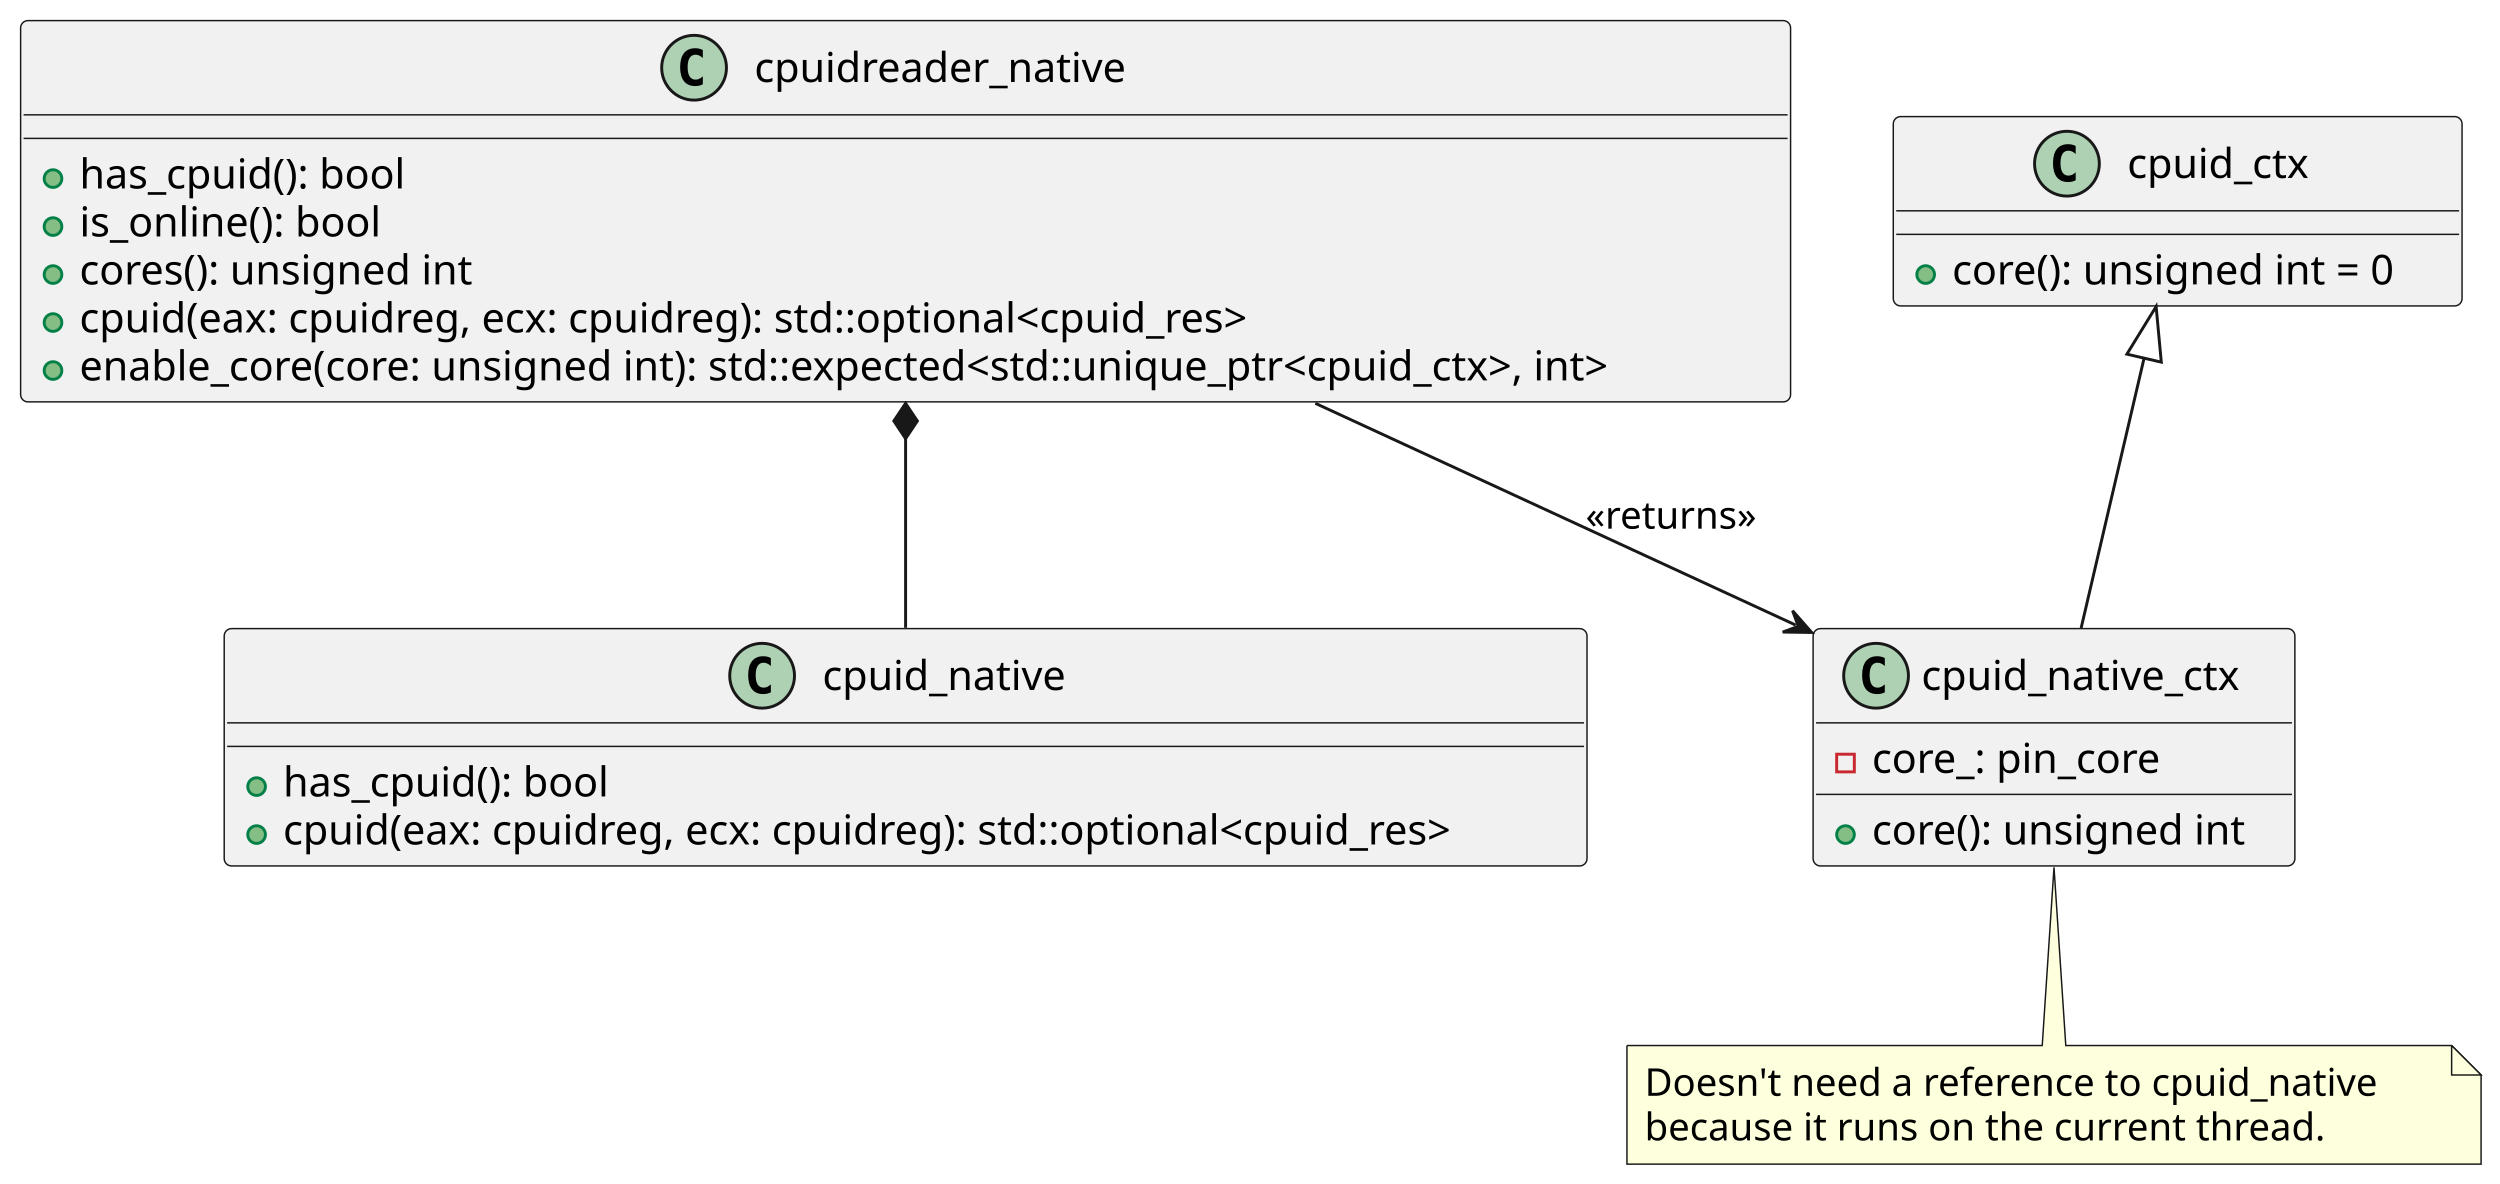
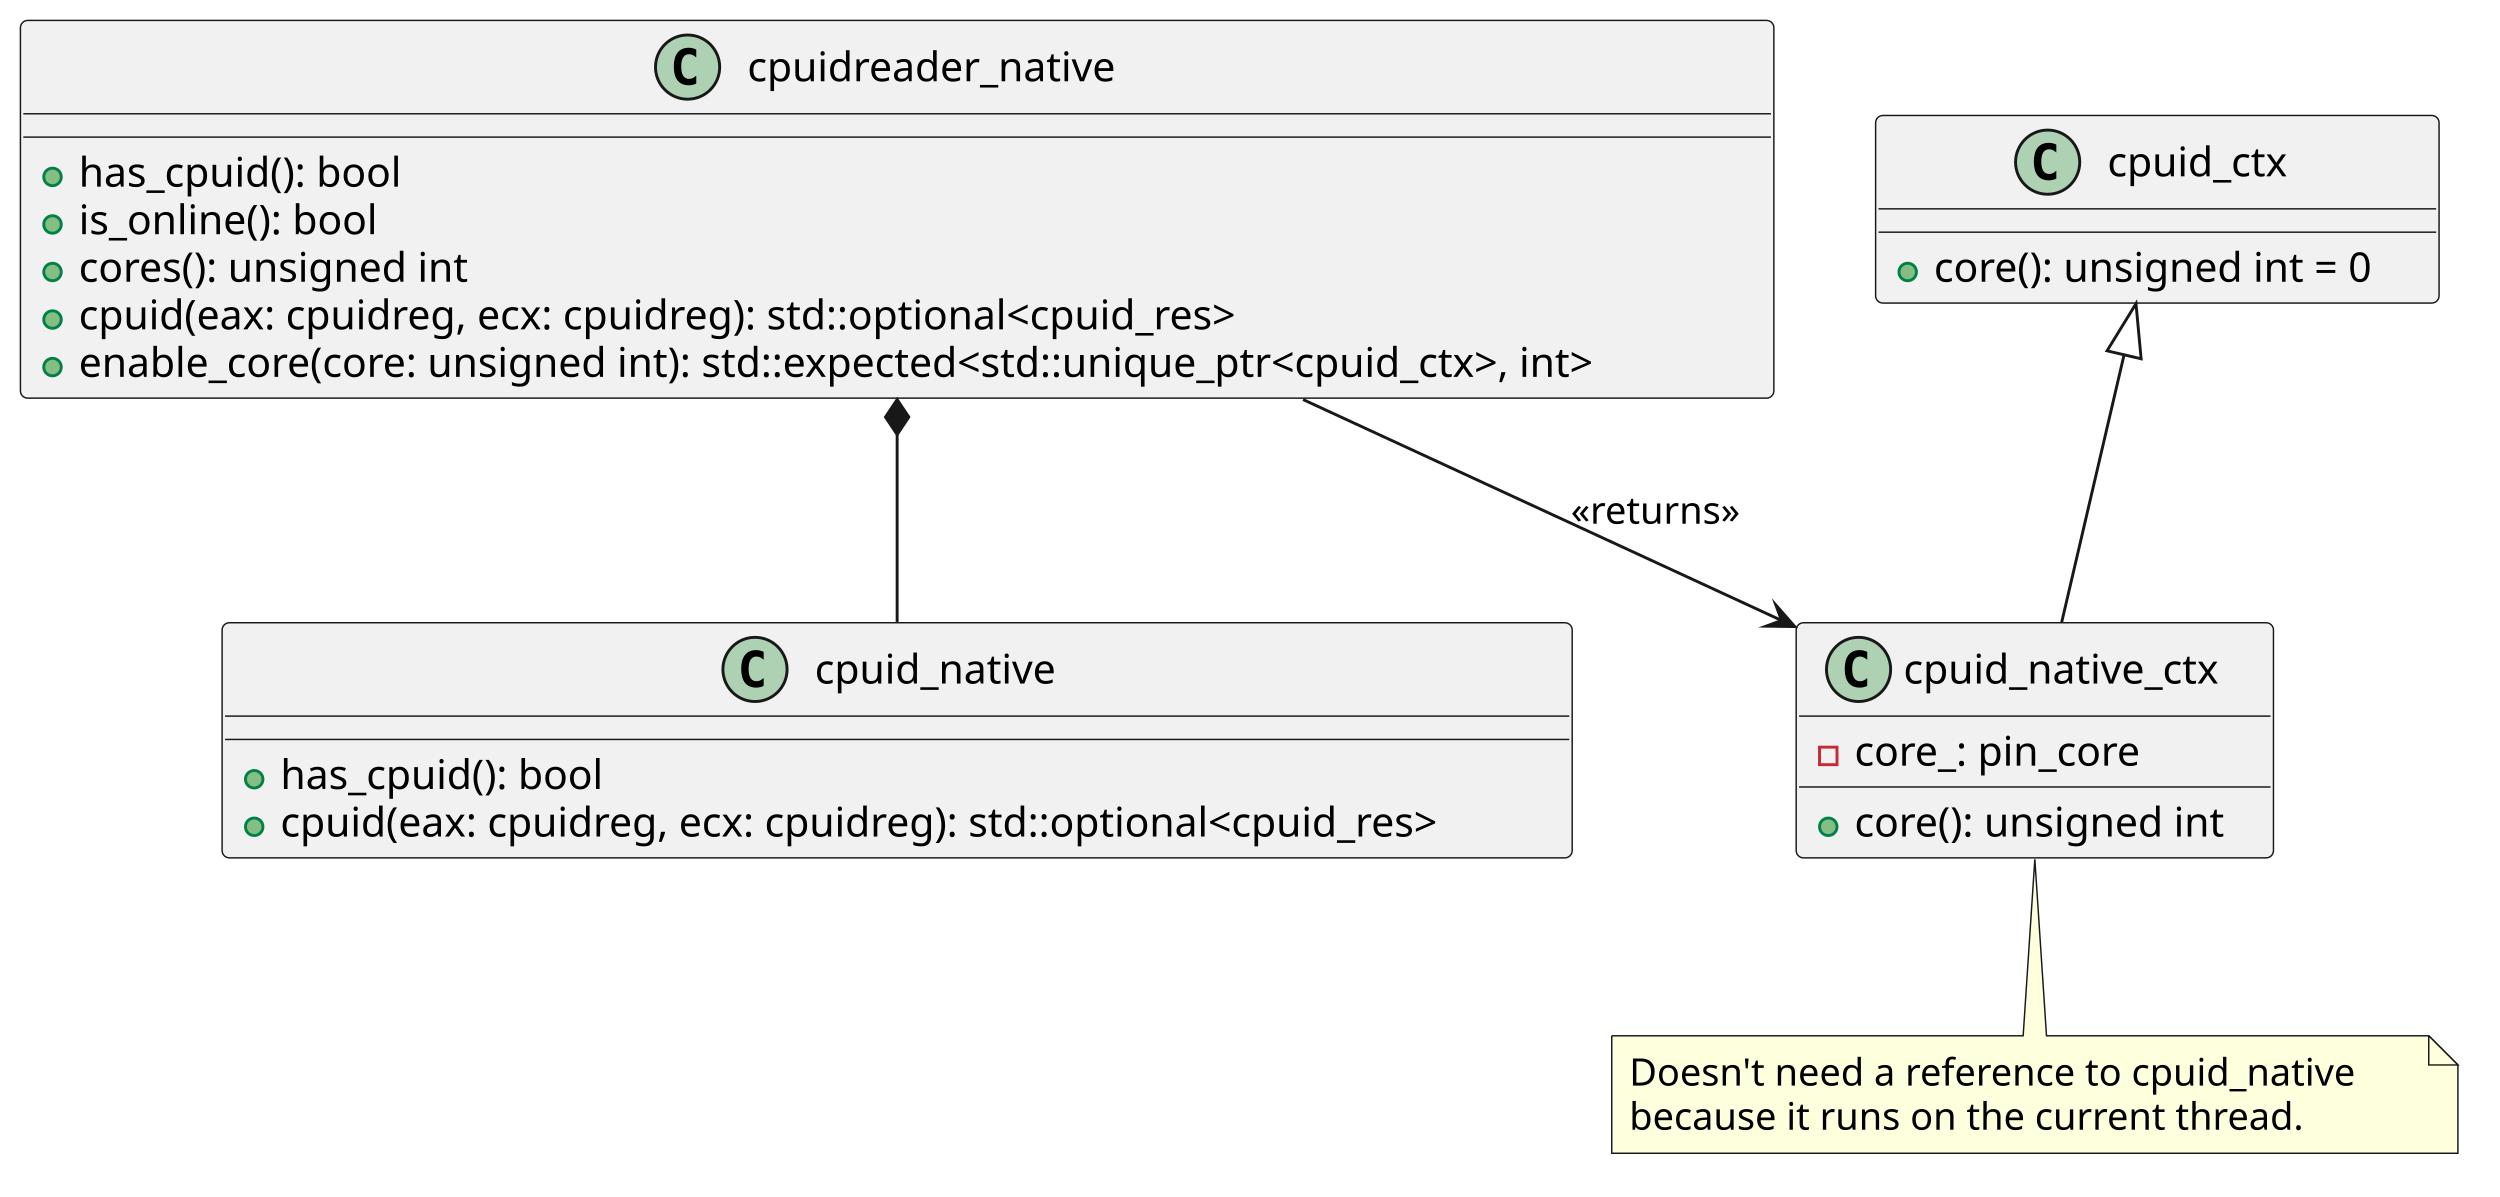
- <svg xmlns="http://www.w3.org/2000/svg" contentStyleType="text/css" data-diagram-type="CLASS" height="402px" preserveAspectRatio="none" style="width:849px;height:402px;background:#FFFFFF;" version="1.1" viewBox="0 0 849 402" width="849px" zoomAndPan="magnify">
+ <svg xmlns="http://www.w3.org/2000/svg" version="1.1" data-diagram-type="CLASS" style="width:857px;height:410px;background:#FFFFFF;" width="857px" height="410px" viewBox="0 0 857 410" zoomAndPan="magnify" preserveAspectRatio="none" contentStyleType="text/css">
  <defs />
-   <g>
-     <g class="entity" data-entity="cpuid_native" data-source-line="1" data-uid="ent0002" id="entity_cpuid_native">
-       <rect fill="#F1F1F1" height="80.594" rx="2.5" ry="2.5" style="stroke:#181818;stroke-width:0.5;" width="462.81" x="76.14" y="213.48" />
-       <ellipse cx="258.813" cy="229.48" fill="#ADD1B2" rx="11" ry="11" style="stroke:#181818;stroke-width:1;" />
-       <path d="M261.782,235.121 Q261.204,235.417 260.563,235.558 Q259.923,235.714 259.22,235.714 Q256.72,235.714 255.392,234.074 Q254.079,232.417 254.079,229.292 Q254.079,226.167 255.392,224.511 Q256.72,222.855 259.22,222.855 Q259.923,222.855 260.563,223.011 Q261.22,223.167 261.782,223.464 L261.782,226.183 Q261.157,225.605 260.563,225.339 Q259.97,225.058 259.345,225.058 Q258.001,225.058 257.313,226.136 Q256.626,227.199 256.626,229.292 Q256.626,231.386 257.313,232.464 Q258.001,233.527 259.345,233.527 Q259.97,233.527 260.563,233.261 Q261.157,232.98 261.782,232.402 L261.782,235.121 Z " fill="#000000" />
-       <text fill="#000000" font-family="sans-serif" font-size="14" lengthAdjust="spacing" textLength="88.963" x="279.313" y="234.327">cpuid_native</text>
-       <line style="stroke:#181818;stroke-width:0.5;" x1="77.14" x2="537.95" y1="245.48" y2="245.48" />
-       <line style="stroke:#181818;stroke-width:0.5;" x1="77.14" x2="537.95" y1="253.48" y2="253.48" />
-       <ellipse cx="87.14" cy="267.128" fill="#84BE84" rx="3" ry="3" style="stroke:#038048;stroke-width:1;" />
-       <text fill="#000000" font-family="sans-serif" font-size="14" lengthAdjust="spacing" textLength="119.978" x="96.14" y="270.475">has_cpuid(): bool</text>
-       <ellipse cx="87.14" cy="283.425" fill="#84BE84" rx="3" ry="3" style="stroke:#038048;stroke-width:1;" />
-       <text fill="#000000" font-family="sans-serif" font-size="14" lengthAdjust="spacing" textLength="436.81" x="96.14" y="286.772">cpuid(eax: cpuidreg, ecx: cpuidreg): std::optional&lt;cpuid_res&gt;</text>
+   <g font-family="sans-serif" lengthAdjust="spacing">
+     <g class="entity" data-qualified-name="cpuid_native" id="ent0001" data-source-line="2">
+       <rect x="76.14" y="213.48" width="462.81" height="80.594" fill="#F1F1F1" style="stroke:#181818;stroke-width:0.5;" rx="2.5" ry="2.5" />
+       <ellipse cx="258.813" cy="229.48" rx="11" ry="11" fill="#ADD1B2" style="stroke:#181818;stroke-width:1;" />
+       <path d="M261.782,235.121 Q261.204,235.417 260.563,235.558 Q259.923,235.714 259.22,235.714 Q256.72,235.714 255.391,234.074 Q254.079,232.417 254.079,229.292 Q254.079,226.167 255.391,224.511 Q256.72,222.855 259.22,222.855 Q259.923,222.855 260.563,223.011 Q261.22,223.167 261.782,223.464 L261.782,226.183 Q261.157,225.605 260.563,225.339 Q259.97,225.058 259.345,225.058 Q258.001,225.058 257.313,226.136 Q256.626,227.199 256.626,229.292 Q256.626,231.386 257.313,232.464 Q258.001,233.527 259.345,233.527 Q259.97,233.527 260.563,233.261 Q261.157,232.98 261.782,232.402 L261.782,235.121 Z " fill="#000" />
+       <text x="279.313" y="234.327" fill="#000" font-size="14" textLength="88.963">cpuid_native</text>
+       <line x1="77.14" y1="245.48" x2="537.95" y2="245.48" style="stroke:#181818;stroke-width:0.5;" />
+       <line x1="77.14" y1="253.48" x2="537.95" y2="253.48" style="stroke:#181818;stroke-width:0.5;" />
+       <g data-visibility-modifier="PUBLIC_METHOD">
+         <ellipse cx="87.14" cy="267.128" rx="3" ry="3" fill="#84BE84" style="stroke:#038048;stroke-width:1;" />
+       </g>
+       <text x="96.14" y="270.475" fill="#000" font-size="14" textLength="119.978">has_cpuid(): bool</text>
+       <g data-visibility-modifier="PUBLIC_METHOD">
+         <ellipse cx="87.14" cy="283.425" rx="3" ry="3" fill="#84BE84" style="stroke:#038048;stroke-width:1;" />
+       </g>
+       <text x="96.14" y="286.772" fill="#000" font-size="14" textLength="436.81">cpuid(eax: cpuidreg, ecx: cpuidreg): std::optional&lt;cpuid_res&gt;</text>
    </g>
-     <g class="entity" data-entity="cpuid_ctx" data-source-line="6" data-uid="ent0003" id="entity_cpuid_ctx">
-       <rect fill="#F1F1F1" height="64.297" rx="2.5" ry="2.5" style="stroke:#181818;stroke-width:0.5;" width="193.152" x="642.96" y="39.59" />
-       <ellipse cx="701.934" cy="55.59" fill="#ADD1B2" rx="11" ry="11" style="stroke:#181818;stroke-width:1;" />
-       <path d="M704.902,61.231 Q704.324,61.528 703.684,61.668 Q703.043,61.824 702.34,61.824 Q699.84,61.824 698.512,60.184 Q697.199,58.528 697.199,55.403 Q697.199,52.278 698.512,50.621 Q699.84,48.965 702.34,48.965 Q703.043,48.965 703.684,49.121 Q704.34,49.278 704.902,49.574 L704.902,52.293 Q704.277,51.715 703.684,51.449 Q703.09,51.168 702.465,51.168 Q701.121,51.168 700.434,52.246 Q699.746,53.309 699.746,55.403 Q699.746,57.496 700.434,58.574 Q701.121,59.637 702.465,59.637 Q703.09,59.637 703.684,59.371 Q704.277,59.09 704.902,58.512 L704.902,61.231 Z " fill="#000000" />
-       <text fill="#000000" font-family="sans-serif" font-size="14" lengthAdjust="spacing" textLength="66.705" x="722.434" y="60.437">cpuid_ctx</text>
-       <line style="stroke:#181818;stroke-width:0.5;" x1="643.96" x2="835.112" y1="71.59" y2="71.59" />
-       <line style="stroke:#181818;stroke-width:0.5;" x1="643.96" x2="835.112" y1="79.59" y2="79.59" />
-       <ellipse cx="653.96" cy="93.238" fill="#84BE84" rx="3" ry="3" style="stroke:#038048;stroke-width:1;" />
-       <text fill="#000000" font-family="sans-serif" font-size="14" lengthAdjust="spacing" textLength="167.152" x="662.96" y="96.585">core(): unsigned int = 0</text>
+     <g class="entity" data-qualified-name="cpuid_ctx" id="ent0002" data-source-line="7">
+       <rect x="642.96" y="39.59" width="193.152" height="64.297" fill="#F1F1F1" style="stroke:#181818;stroke-width:0.5;" rx="2.5" ry="2.5" />
+       <ellipse cx="701.934" cy="55.59" rx="11" ry="11" fill="#ADD1B2" style="stroke:#181818;stroke-width:1;" />
+       <path d="M704.902,61.231 Q704.324,61.527 703.684,61.668 Q703.043,61.824 702.34,61.824 Q699.84,61.824 698.512,60.184 Q697.199,58.527 697.199,55.402 Q697.199,52.277 698.512,50.621 Q699.84,48.965 702.34,48.965 Q703.043,48.965 703.684,49.121 Q704.34,49.277 704.902,49.574 L704.902,52.293 Q704.277,51.715 703.684,51.449 Q703.09,51.168 702.465,51.168 Q701.121,51.168 700.434,52.246 Q699.746,53.309 699.746,55.402 Q699.746,57.496 700.434,58.574 Q701.121,59.637 702.465,59.637 Q703.09,59.637 703.684,59.371 Q704.277,59.09 704.902,58.512 L704.902,61.231 Z " fill="#000" />
+       <text x="722.434" y="60.437" fill="#000" font-size="14" textLength="66.705">cpuid_ctx</text>
+       <line x1="643.96" y1="71.59" x2="835.112" y2="71.59" style="stroke:#181818;stroke-width:0.5;" />
+       <line x1="643.96" y1="79.59" x2="835.112" y2="79.59" style="stroke:#181818;stroke-width:0.5;" />
+       <g data-visibility-modifier="PUBLIC_METHOD">
+         <ellipse cx="653.96" cy="93.238" rx="3" ry="3" fill="#84BE84" style="stroke:#038048;stroke-width:1;" />
+       </g>
+       <text x="662.96" y="96.585" fill="#000" font-size="14" textLength="167.152">core(): unsigned int = 0</text>
    </g>
-     <g class="entity" data-entity="cpuid_native_ctx" data-source-line="10" data-uid="ent0004" id="entity_cpuid_native_ctx">
-       <rect fill="#F1F1F1" height="80.594" rx="2.5" ry="2.5" style="stroke:#181818;stroke-width:0.5;" width="163.614" x="615.73" y="213.48" />
-       <ellipse cx="637.111" cy="229.48" fill="#ADD1B2" rx="11" ry="11" style="stroke:#181818;stroke-width:1;" />
-       <path d="M640.08,235.121 Q639.501,235.417 638.861,235.558 Q638.22,235.714 637.517,235.714 Q635.017,235.714 633.689,234.074 Q632.376,232.417 632.376,229.292 Q632.376,226.167 633.689,224.511 Q635.017,222.855 637.517,222.855 Q638.22,222.855 638.861,223.011 Q639.517,223.167 640.08,223.464 L640.08,226.183 Q639.455,225.605 638.861,225.339 Q638.267,225.058 637.642,225.058 Q636.298,225.058 635.611,226.136 Q634.923,227.199 634.923,229.292 Q634.923,231.386 635.611,232.464 Q636.298,233.527 637.642,233.527 Q638.267,233.527 638.861,233.261 Q639.455,232.98 640.08,232.402 L640.08,235.121 Z " fill="#000000" />
-       <text fill="#000000" font-family="sans-serif" font-size="14" lengthAdjust="spacing" textLength="117.435" x="652.529" y="234.327">cpuid_native_ctx</text>
-       <line style="stroke:#181818;stroke-width:0.5;" x1="616.73" x2="778.344" y1="245.48" y2="245.48" />
-       <rect fill="none" height="6" style="stroke:#C82930;stroke-width:1;" width="6" x="623.73" y="256.128" />
-       <text fill="#000000" font-family="sans-serif" font-size="14" lengthAdjust="spacing" textLength="106.08" x="635.73" y="262.475">core_: pin_core</text>
-       <line style="stroke:#181818;stroke-width:0.5;" x1="616.73" x2="778.344" y1="269.777" y2="269.777" />
-       <ellipse cx="626.73" cy="283.425" fill="#84BE84" rx="3" ry="3" style="stroke:#038048;stroke-width:1;" />
-       <text fill="#000000" font-family="sans-serif" font-size="14" lengthAdjust="spacing" textLength="137.614" x="635.73" y="286.772">core(): unsigned int</text>
+     <g class="entity" data-qualified-name="cpuid_native_ctx" id="ent0003" data-source-line="11">
+       <rect x="615.73" y="213.48" width="163.614" height="80.594" fill="#F1F1F1" style="stroke:#181818;stroke-width:0.5;" rx="2.5" ry="2.5" />
+       <ellipse cx="637.111" cy="229.48" rx="11" ry="11" fill="#ADD1B2" style="stroke:#181818;stroke-width:1;" />
+       <path d="M640.08,235.121 Q639.501,235.417 638.861,235.558 Q638.22,235.714 637.517,235.714 Q635.017,235.714 633.689,234.074 Q632.376,232.417 632.376,229.292 Q632.376,226.167 633.689,224.511 Q635.017,222.855 637.517,222.855 Q638.22,222.855 638.861,223.011 Q639.517,223.167 640.08,223.464 L640.08,226.183 Q639.455,225.605 638.861,225.339 Q638.267,225.058 637.642,225.058 Q636.298,225.058 635.611,226.136 Q634.923,227.199 634.923,229.292 Q634.923,231.386 635.611,232.464 Q636.298,233.527 637.642,233.527 Q638.267,233.527 638.861,233.261 Q639.455,232.98 640.08,232.402 L640.08,235.121 Z " fill="#000" />
+       <text x="652.529" y="234.327" fill="#000" font-size="14" textLength="117.435">cpuid_native_ctx</text>
+       <line x1="616.73" y1="245.48" x2="778.344" y2="245.48" style="stroke:#181818;stroke-width:0.5;" />
+       <g data-visibility-modifier="PRIVATE_FIELD">
+         <rect x="623.73" y="256.128" width="6" height="6" fill="none" style="stroke:#C82930;stroke-width:1;" />
+       </g>
+       <text x="635.73" y="262.475" fill="#000" font-size="14" textLength="106.08">core_: pin_core</text>
+       <line x1="616.73" y1="269.777" x2="778.344" y2="269.777" style="stroke:#181818;stroke-width:0.5;" />
+       <g data-visibility-modifier="PUBLIC_METHOD">
+         <ellipse cx="626.73" cy="283.425" rx="3" ry="3" fill="#84BE84" style="stroke:#038048;stroke-width:1;" />
+       </g>
+       <text x="635.73" y="286.772" fill="#000" font-size="14" textLength="137.614">core(): unsigned int</text>
    </g>
-     <g class="entity" data-entity="GMN5" data-source-line="15" data-uid="ent0006" id="entity_GMN5">
-       <path d="M552.51,355.07 L552.51,395.336 A0,0 0 0 0 552.51,395.336 L842.574,395.336 A0,0 0 0 0 842.574,395.336 L842.574,365.07 L832.574,355.07 L701.54,355.07 L697.54,294.55 L693.54,355.07 L552.51,355.07 A0,0 0 0 0 552.51,355.07" fill="#FEFFDD" style="stroke:#181818;stroke-width:0.5;" />
-       <path d="M832.574,355.07 L832.574,365.07 L842.574,365.07 L832.574,355.07" fill="#FEFFDD" style="stroke:#181818;stroke-width:0.5;" />
-       <text fill="#000000" font-family="sans-serif" font-size="13" lengthAdjust="spacing" textLength="269.065" x="558.51" y="372.137">Doesn't need a reference to cpuid_native</text>
-       <text fill="#000000" font-family="sans-serif" font-size="13" lengthAdjust="spacing" textLength="248.441" x="558.51" y="387.27">because it runs on the current thread.</text>
+     <g class="entity" data-qualified-name="GMN4" id="ent0005" data-source-line="16">
+       <path d="M552.51,355.07 L552.51,395.336 A0,0 0 0 0 552.51,395.336 L842.574,395.336 A0,0 0 0 0 842.574,395.336 L842.574,365.07 L832.574,355.07 L701.54,355.07 L697.54,294.55 L693.54,355.07 L552.51,355.07 A0,0 0 0 0 552.51,355.07" style="stroke:#181818;stroke-width:0.5;" fill="#FEFFDD" />
+       <path d="M832.574,355.07 L832.574,365.07 L842.574,365.07 L832.574,355.07" style="stroke:#181818;stroke-width:0.5;" fill="#FEFFDD" />
+       <text x="558.51" y="372.137" fill="#000" font-size="13" textLength="269.064">Doesn't need a reference to cpuid_native</text>
+       <text x="558.51" y="387.27" fill="#000" font-size="13" textLength="248.441">because it runs on the current thread.</text>
    </g>
-     <g class="entity" data-entity="cpuidreader_native" data-source-line="21" data-uid="ent0009" id="entity_cpuidreader_native">
-       <rect fill="#F1F1F1" height="129.484" rx="2.5" ry="2.5" style="stroke:#181818;stroke-width:0.5;" width="601.08" x="7" y="7" />
-       <ellipse cx="235.707" cy="23" fill="#ADD1B2" rx="11" ry="11" style="stroke:#181818;stroke-width:1;" />
-       <path d="M238.675,28.641 Q238.097,28.938 237.457,29.078 Q236.816,29.234 236.113,29.234 Q233.613,29.234 232.285,27.594 Q230.972,25.938 230.972,22.812 Q230.972,19.688 232.285,18.031 Q233.613,16.375 236.113,16.375 Q236.816,16.375 237.457,16.531 Q238.113,16.688 238.675,16.984 L238.675,19.703 Q238.05,19.125 237.457,18.859 Q236.863,18.578 236.238,18.578 Q234.894,18.578 234.207,19.656 Q233.519,20.719 233.519,22.812 Q233.519,24.906 234.207,25.984 Q234.894,27.047 236.238,27.047 Q236.863,27.047 237.457,26.781 Q238.05,26.5 238.675,25.922 L238.675,28.641 Z " fill="#000000" />
-       <text fill="#000000" font-family="sans-serif" font-size="14" lengthAdjust="spacing" textLength="135.167" x="256.207" y="27.847">cpuidreader_native</text>
-       <line style="stroke:#181818;stroke-width:0.5;" x1="8" x2="607.08" y1="39" y2="39" />
-       <line style="stroke:#181818;stroke-width:0.5;" x1="8" x2="607.08" y1="47" y2="47" />
-       <ellipse cx="18" cy="60.648" fill="#84BE84" rx="3" ry="3" style="stroke:#038048;stroke-width:1;" />
-       <text fill="#000000" font-family="sans-serif" font-size="14" lengthAdjust="spacing" textLength="119.978" x="27" y="63.995">has_cpuid(): bool</text>
-       <ellipse cx="18" cy="76.945" fill="#84BE84" rx="3" ry="3" style="stroke:#038048;stroke-width:1;" />
-       <text fill="#000000" font-family="sans-serif" font-size="14" lengthAdjust="spacing" textLength="110.886" x="27" y="80.292">is_online(): bool</text>
-       <ellipse cx="18" cy="93.242" fill="#84BE84" rx="3" ry="3" style="stroke:#038048;stroke-width:1;" />
-       <text fill="#000000" font-family="sans-serif" font-size="14" lengthAdjust="spacing" textLength="144.908" x="27" y="96.589">cores(): unsigned int</text>
-       <ellipse cx="18" cy="109.539" fill="#84BE84" rx="3" ry="3" style="stroke:#038048;stroke-width:1;" />
-       <text fill="#000000" font-family="sans-serif" font-size="14" lengthAdjust="spacing" textLength="436.81" x="27" y="112.886">cpuid(eax: cpuidreg, ecx: cpuidreg): std::optional&lt;cpuid_res&gt;</text>
-       <ellipse cx="18" cy="125.836" fill="#84BE84" rx="3" ry="3" style="stroke:#038048;stroke-width:1;" />
-       <text fill="#000000" font-family="sans-serif" font-size="14" lengthAdjust="spacing" textLength="575.08" x="27" y="129.183">enable_core(core: unsigned int): std::expected&lt;std::unique_ptr&lt;cpuid_ctx&gt;, int&gt;</text>
+     <g class="entity" data-qualified-name="cpuidreader_native" id="ent0008" data-source-line="22">
+       <rect x="7" y="7" width="601.08" height="129.484" fill="#F1F1F1" style="stroke:#181818;stroke-width:0.5;" rx="2.5" ry="2.5" />
+       <ellipse cx="235.707" cy="23" rx="11" ry="11" fill="#ADD1B2" style="stroke:#181818;stroke-width:1;" />
+       <path d="M238.675,28.641 Q238.097,28.938 237.457,29.078 Q236.816,29.234 236.113,29.234 Q233.613,29.234 232.285,27.594 Q230.972,25.938 230.972,22.813 Q230.972,19.688 232.285,18.031 Q233.613,16.375 236.113,16.375 Q236.816,16.375 237.457,16.531 Q238.113,16.688 238.675,16.984 L238.675,19.703 Q238.05,19.125 237.457,18.859 Q236.863,18.578 236.238,18.578 Q234.894,18.578 234.207,19.656 Q233.519,20.719 233.519,22.813 Q233.519,24.906 234.207,25.984 Q234.894,27.047 236.238,27.047 Q236.863,27.047 237.457,26.781 Q238.05,26.5 238.675,25.922 L238.675,28.641 Z " fill="#000" />
+       <text x="256.207" y="27.847" fill="#000" font-size="14" textLength="135.167">cpuidreader_native</text>
+       <line x1="8" y1="39" x2="607.08" y2="39" style="stroke:#181818;stroke-width:0.5;" />
+       <line x1="8" y1="47" x2="607.08" y2="47" style="stroke:#181818;stroke-width:0.5;" />
+       <g data-visibility-modifier="PUBLIC_METHOD">
+         <ellipse cx="18" cy="60.648" rx="3" ry="3" fill="#84BE84" style="stroke:#038048;stroke-width:1;" />
+       </g>
+       <text x="27" y="63.995" fill="#000" font-size="14" textLength="119.978">has_cpuid(): bool</text>
+       <g data-visibility-modifier="PUBLIC_METHOD">
+         <ellipse cx="18" cy="76.945" rx="3" ry="3" fill="#84BE84" style="stroke:#038048;stroke-width:1;" />
+       </g>
+       <text x="27" y="80.292" fill="#000" font-size="14" textLength="110.886">is_online(): bool</text>
+       <g data-visibility-modifier="PUBLIC_METHOD">
+         <ellipse cx="18" cy="93.242" rx="3" ry="3" fill="#84BE84" style="stroke:#038048;stroke-width:1;" />
+       </g>
+       <text x="27" y="96.589" fill="#000" font-size="14" textLength="144.908">cores(): unsigned int</text>
+       <g data-visibility-modifier="PUBLIC_METHOD">
+         <ellipse cx="18" cy="109.539" rx="3" ry="3" fill="#84BE84" style="stroke:#038048;stroke-width:1;" />
+       </g>
+       <text x="27" y="112.886" fill="#000" font-size="14" textLength="436.81">cpuid(eax: cpuidreg, ecx: cpuidreg): std::optional&lt;cpuid_res&gt;</text>
+       <g data-visibility-modifier="PUBLIC_METHOD">
+         <ellipse cx="18" cy="125.836" rx="3" ry="3" fill="#84BE84" style="stroke:#038048;stroke-width:1;" />
+       </g>
+       <text x="27" y="129.183" fill="#000" font-size="14" textLength="575.08">enable_core(core: unsigned int): std::expected&lt;std::unique_ptr&lt;cpuid_ctx&gt;, int&gt;</text>
    </g>
-     <g class="link" data-entity-1="cpuid_ctx" data-entity-2="cpuid_native_ctx" data-source-line="19" data-uid="lnk8" id="link_cpuid_ctx_cpuid_native_ctx">
-       <path codeLine="19" d="M728.132,121.63 C721.062,151.95 714.41,180.48 706.75,213.29" fill="none" id="cpuid_ctx-backto-cpuid_native_ctx" style="stroke:#181818;stroke-width:1;" />
-       <polygon fill="none" points="732.22,104.1,722.289,120.267,733.976,122.992,732.22,104.1" style="stroke:#181818;stroke-width:1;" />
+     <g class="link" data-entity-1="ent0002" data-entity-2="ent0003" id="lnk7" data-source-line="20" data-link-type="extension">
+       <path d="M728.132,121.63 C721.062,151.95 714.41,180.48 706.75,213.29" style="stroke:#181818;stroke-width:1;" fill="none" id="cpuid_ctx-backto-cpuid_native_ctx" codeLine="20" />
+       <polygon points="732.22,104.1,722.289,120.267,733.976,122.992,732.22,104.1" fill="none" style="stroke:#181818;stroke-width:1;stroke-linejoin:miter;stroke-miterlimit:10;" />
    </g>
-     <g class="link" data-entity-1="cpuidreader_native" data-entity-2="cpuid_native" data-source-line="29" data-uid="lnk10" id="link_cpuidreader_native_cpuid_native">
-       <path codeLine="29" d="M307.54,148.97 C307.54,174.42 307.54,190.87 307.54,213.21" fill="none" id="cpuidreader_native-backto-cpuid_native" style="stroke:#181818;stroke-width:1;" />
-       <polygon fill="#181818" points="307.54,136.97,303.54,142.97,307.54,148.97,311.54,142.97,307.54,136.97" style="stroke:#181818;stroke-width:1;" />
+     <g class="link" data-entity-1="ent0008" data-entity-2="ent0001" id="lnk9" data-source-line="30" data-link-type="composition">
+       <path d="M307.54,148.97 C307.54,174.42 307.54,190.87 307.54,213.21" style="stroke:#181818;stroke-width:1;" fill="none" id="cpuidreader_native-backto-cpuid_native" codeLine="30" />
+       <polygon points="307.54,136.97,303.54,142.97,307.54,148.97,311.54,142.97,307.54,136.97" fill="#181818" style="stroke:#181818;stroke-width:1;stroke-linejoin:miter;stroke-miterlimit:10;" />
    </g>
-     <g class="link" data-entity-1="cpuidreader_native" data-entity-2="cpuid_native_ctx" data-source-line="30" data-uid="lnk11" id="link_cpuidreader_native_cpuid_native_ctx">
-       <path codeLine="30" d="M446.69,136.97 C503.13,163.03 560.932,189.715 609.802,212.275" fill="none" id="cpuidreader_native-to-cpuid_native_ctx" style="stroke:#181818;stroke-width:1;" />
-       <polygon fill="#181818" points="615.25,214.79,608.755,207.386,610.71,212.694,605.402,214.649,615.25,214.79" style="stroke:#181818;stroke-width:1;" />
-       <text fill="#000000" font-family="sans-serif" font-size="13" lengthAdjust="spacing" textLength="62.943" x="538.47" y="179.547">«returns»</text>
+     <g class="link" data-entity-1="ent0008" data-entity-2="ent0003" id="lnk10" data-source-line="31" data-link-type="dependency">
+       <path d="M446.69,136.97 C503.13,163.03 561.84,190.134 610.71,212.694" style="stroke:#181818;stroke-width:1;" fill="none" id="cpuidreader_native-to-cpuid_native_ctx" codeLine="31" />
+       <polygon points="615.25,214.79,608.755,207.386,610.71,212.694,605.402,214.65,615.25,214.79" fill="#181818" style="stroke:#181818;stroke-width:1;stroke-linejoin:miter;stroke-miterlimit:10;" />
+       <text x="538.47" y="179.547" fill="#000" font-size="13" textLength="62.943">«returns»</text>
    </g>
  </g>
</svg>
